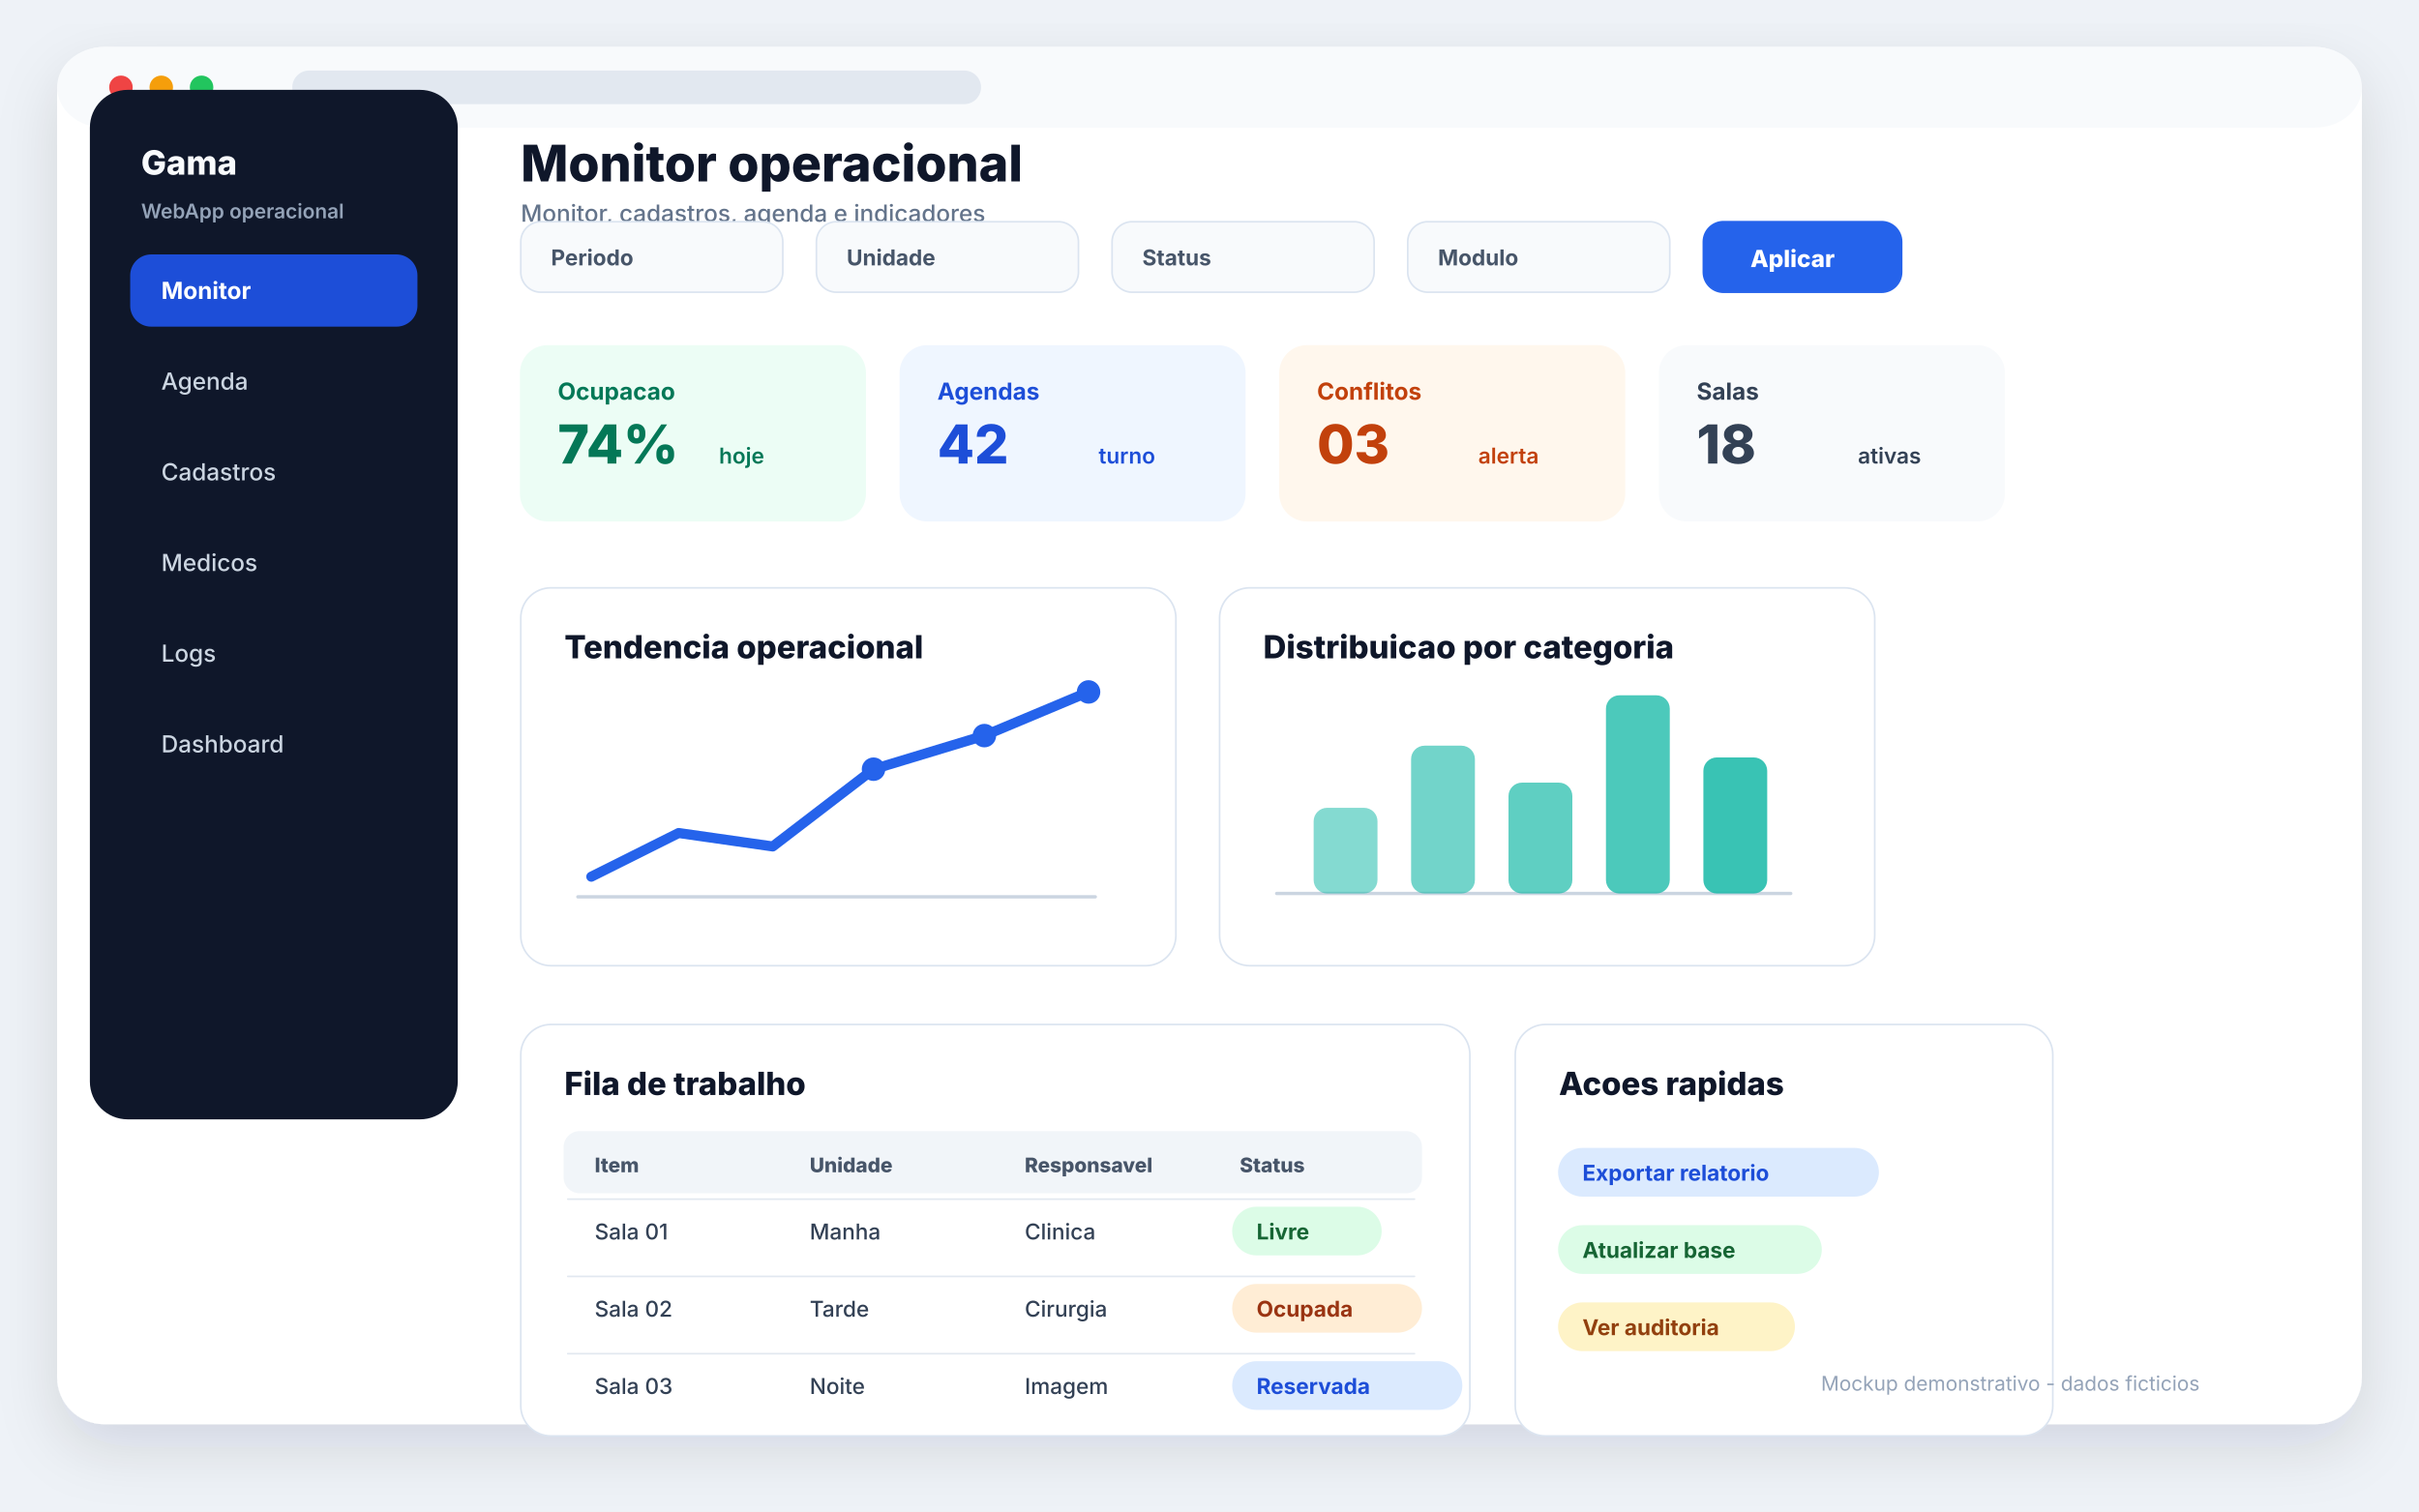
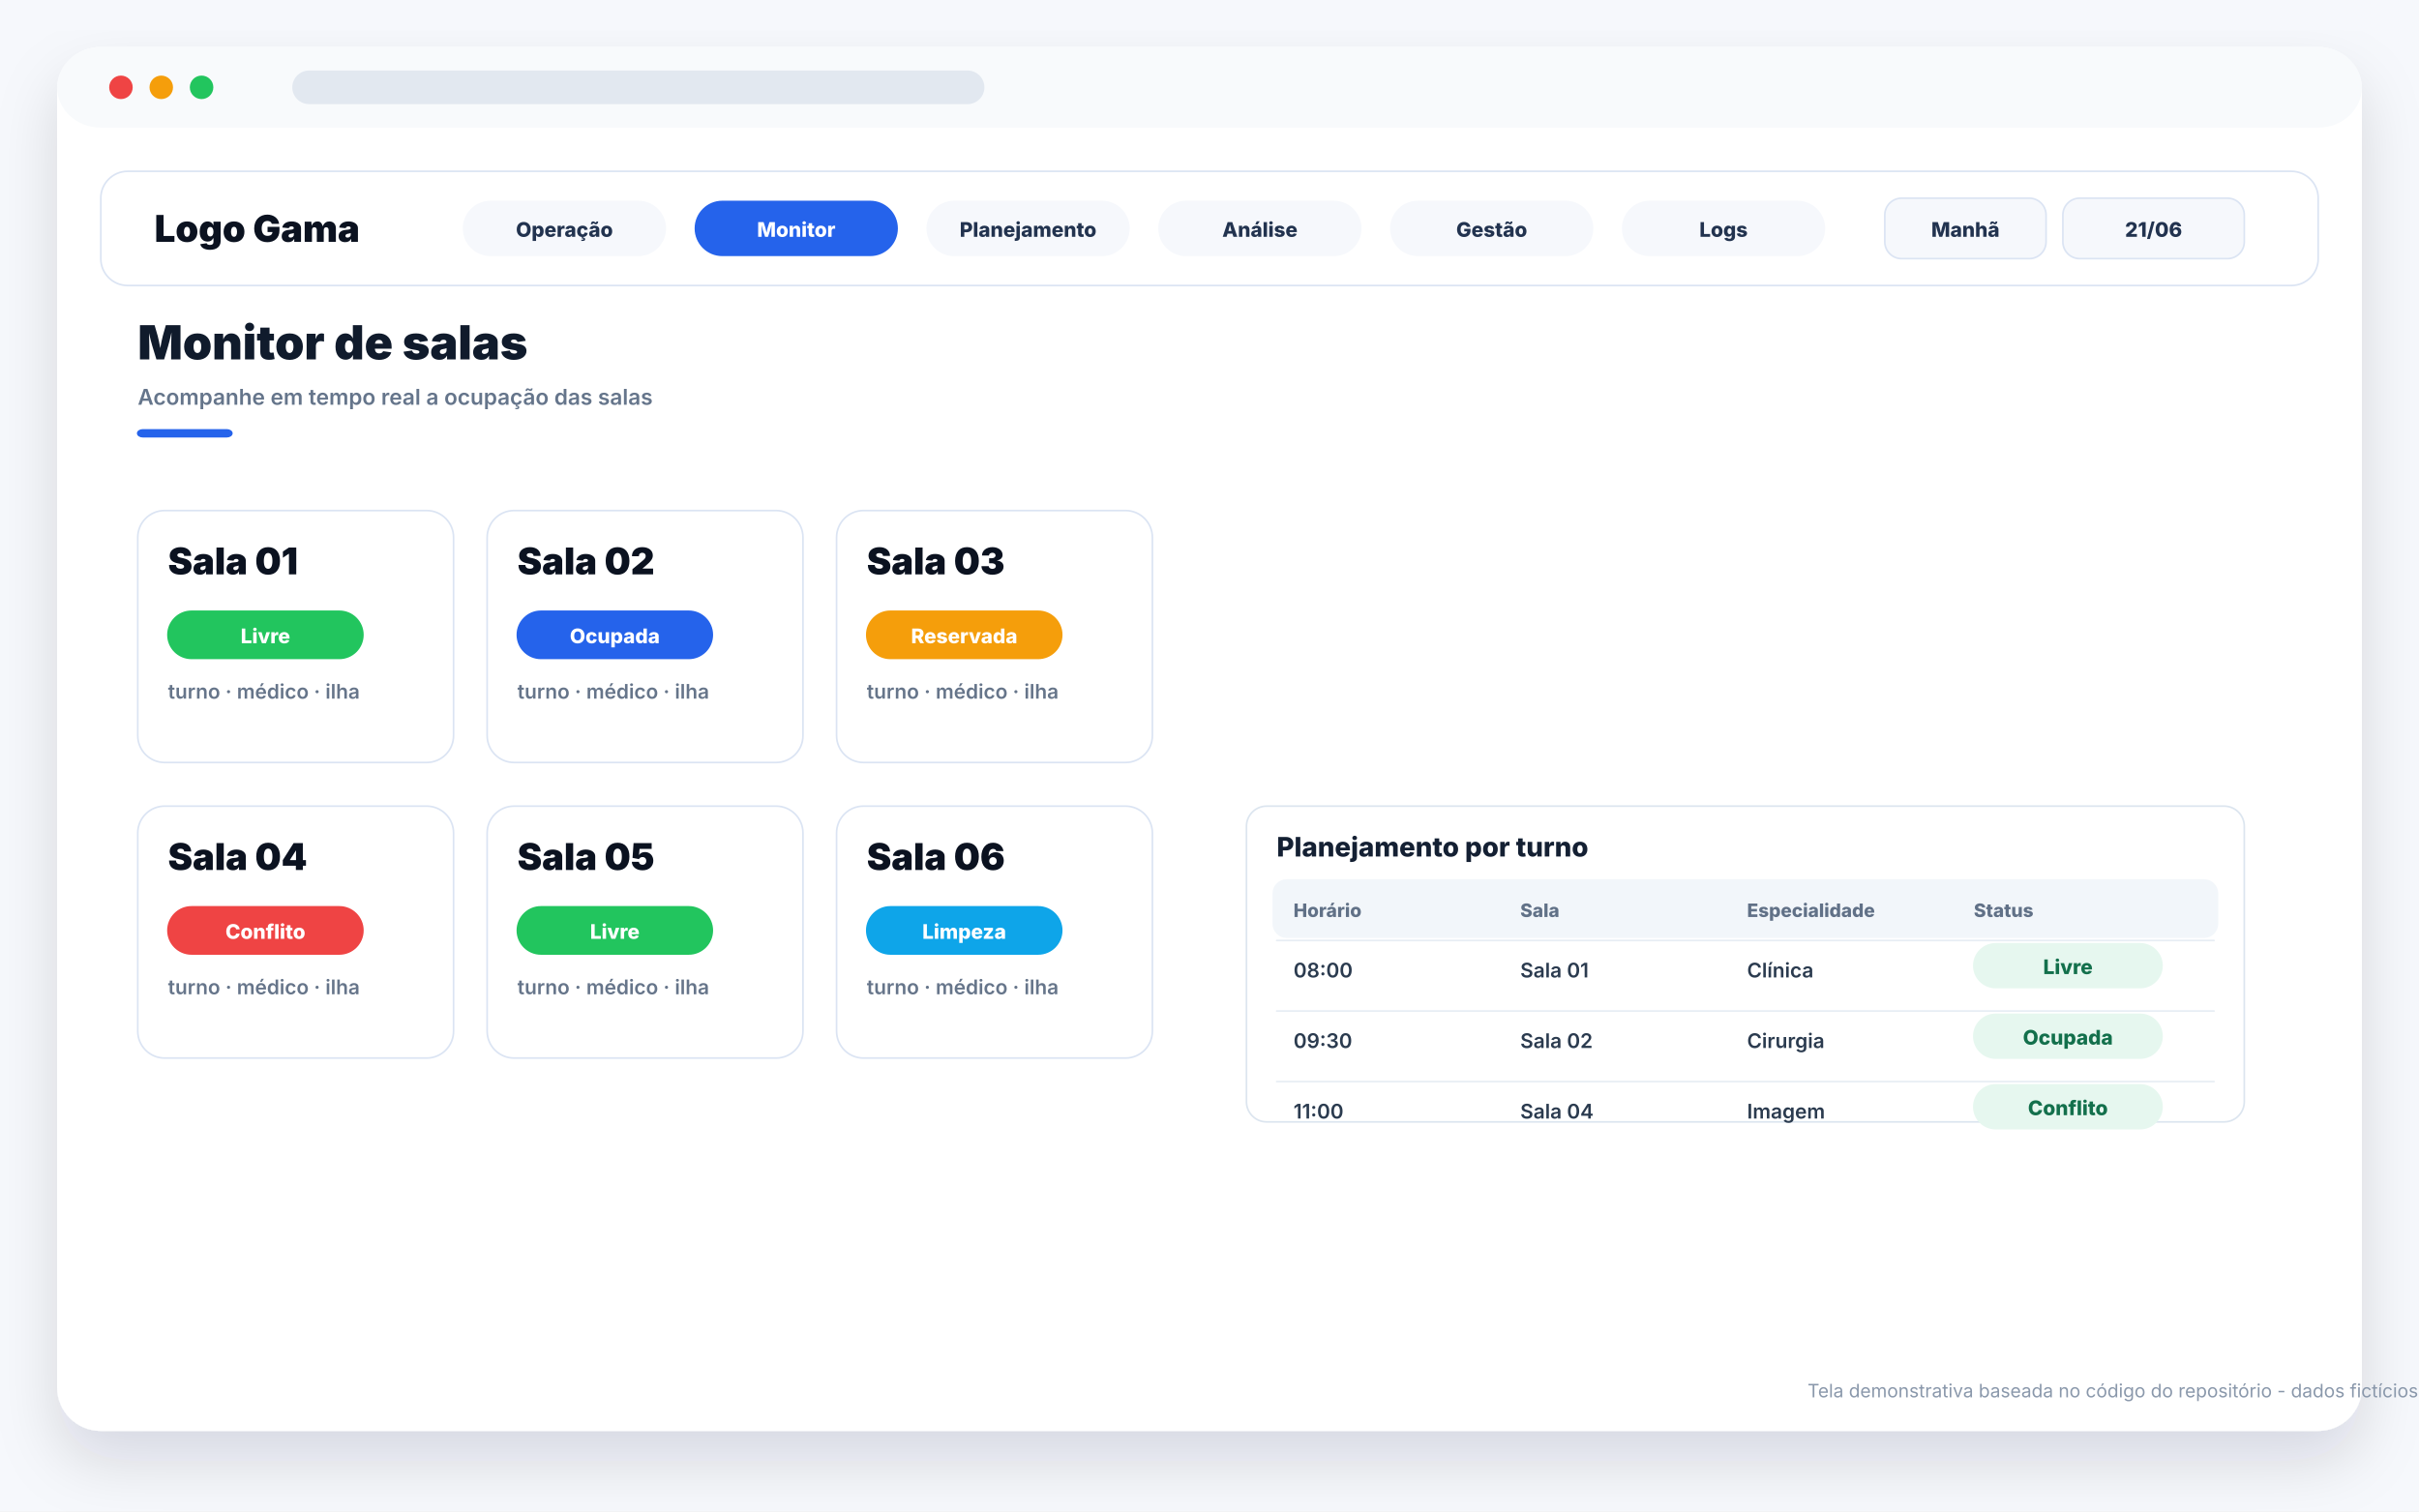
- <svg xmlns="http://www.w3.org/2000/svg" width="1440" height="900" viewBox="0 0 1440 900" role="img" aria-labelledby="title desc">
+ <svg xmlns="http://www.w3.org/2000/svg" width="1440" height="900" viewBox="0 0 1440 900" role="img">
  <defs>
-     <filter id="shadow" x="-20%" y="-20%" width="140%" height="140%">
-       <feDropShadow dx="0" dy="14" stdDeviation="18" flood-color="#0f172a" flood-opacity=".12" />
+     <filter id="shadow" x="-15%" y="-15%" width="130%" height="130%">
+       <feDropShadow dx="0" dy="18" stdDeviation="18" flood-color="#0f172a" flood-opacity=".13" />
    </filter>
+     <style>.ui{font-family:Inter,Segoe UI,Arial,sans-serif;letter-spacing:0}</style>
  </defs>
-   <rect width="1440" height="900" fill="#eef2f7" />
-   <rect x="34" y="28" width="1372" height="820" rx="28" fill="#ffffff" filter="url(#shadow)" />
-   <rect x="34" y="28" width="1372" height="48" rx="28" fill="#f8fafc" />
+   <rect width="1440" height="900" fill="#f6f8fc" />
+   <rect x="34" y="28" width="1372" height="824" rx="26" fill="#ffffff" filter="url(#shadow)" />
+   <rect x="34" y="28" width="1372" height="48" rx="26" fill="#f8fafc" />
  <circle cx="72" cy="52" r="7" fill="#ef4444" />
  <circle cx="96" cy="52" r="7" fill="#f59e0b" />
  <circle cx="120" cy="52" r="7" fill="#22c55e" />
-   <rect x="174" y="42" width="410" height="20" rx="10" fill="#e2e8f0" />
-   <rect x="54" y="54" width="218" height="612" rx="22" fill="#0f172a" stroke="#0f172a" />
-   <text x="84" y="104" font-family="Inter, Segoe UI, Arial, sans-serif" font-size="20" font-weight="800" fill="#f8fafc">Gama</text>
-   <text x="84" y="130" font-family="Inter, Segoe UI, Arial, sans-serif" font-size="12" font-weight="600" fill="#94a3b8">WebApp operacional</text>
-   <rect x="78" y="152" width="170" height="42" rx="12" fill="#1d4ed8" stroke="#1d4ed8" />
-   <text x="96" y="178" font-family="Inter, Segoe UI, Arial, sans-serif" font-size="14" font-weight="650" fill="#ffffff">Monitor</text>
-   <text x="96" y="232" font-family="Inter, Segoe UI, Arial, sans-serif" font-size="14" font-weight="500" fill="#cbd5e1">Agenda</text>
-   <text x="96" y="286" font-family="Inter, Segoe UI, Arial, sans-serif" font-size="14" font-weight="500" fill="#cbd5e1">Cadastros</text>
-   <text x="96" y="340" font-family="Inter, Segoe UI, Arial, sans-serif" font-size="14" font-weight="500" fill="#cbd5e1">Medicos</text>
-   <text x="96" y="394" font-family="Inter, Segoe UI, Arial, sans-serif" font-size="14" font-weight="500" fill="#cbd5e1">Logs</text>
-   <text x="96" y="448" font-family="Inter, Segoe UI, Arial, sans-serif" font-size="14" font-weight="500" fill="#cbd5e1">Dashboard</text>
-   <text x="310" y="108" font-family="Inter, Segoe UI, Arial, sans-serif" font-size="30" font-weight="800" fill="#0f172a">Monitor operacional</text>
-   <text x="310" y="132" font-family="Inter, Segoe UI, Arial, sans-serif" font-size="14" font-weight="500" fill="#64748b">Monitor, cadastros, agenda e indicadores</text>
-   <rect x="310" y="132" width="156" height="42" rx="12" fill="#f8fafc" stroke="#dbe4f0" />
-   <text x="328" y="158" font-family="Inter, Segoe UI, Arial, sans-serif" font-size="13" font-weight="650" fill="#475569">Periodo</text>
-   <rect x="486" y="132" width="156" height="42" rx="12" fill="#f8fafc" stroke="#dbe4f0" />
-   <text x="504" y="158" font-family="Inter, Segoe UI, Arial, sans-serif" font-size="13" font-weight="650" fill="#475569">Unidade</text>
-   <rect x="662" y="132" width="156" height="42" rx="12" fill="#f8fafc" stroke="#dbe4f0" />
-   <text x="680" y="158" font-family="Inter, Segoe UI, Arial, sans-serif" font-size="13" font-weight="650" fill="#475569">Status</text>
-   <rect x="838" y="132" width="156" height="42" rx="12" fill="#f8fafc" stroke="#dbe4f0" />
-   <text x="856" y="158" font-family="Inter, Segoe UI, Arial, sans-serif" font-size="13" font-weight="650" fill="#475569">Modulo</text>
-   <rect x="1014" y="132" width="118" height="42" rx="12" fill="#2563eb" stroke="#2563eb" />
-   <text x="1042" y="159" font-family="Inter, Segoe UI, Arial, sans-serif" font-size="14" font-weight="800" fill="#fff">Aplicar</text>
-   <rect x="310" y="206" width="205" height="104" rx="16" fill="#ecfdf5" stroke="#ecfdf5" />
-   <text x="332" y="238" font-family="Inter, Segoe UI, Arial, sans-serif" font-size="14" font-weight="700" fill="#047857">Ocupacao</text>
-   <text x="332" y="276" font-family="Inter, Segoe UI, Arial, sans-serif" font-size="32" font-weight="800" fill="#047857">74%</text>
-   <text x="428" y="276" font-family="Inter, Segoe UI, Arial, sans-serif" font-size="13" font-weight="600" fill="#047857">hoje</text>
-   <rect x="536" y="206" width="205" height="104" rx="16" fill="#eff6ff" stroke="#eff6ff" />
-   <text x="558" y="238" font-family="Inter, Segoe UI, Arial, sans-serif" font-size="14" font-weight="700" fill="#1d4ed8">Agendas</text>
-   <text x="558" y="276" font-family="Inter, Segoe UI, Arial, sans-serif" font-size="32" font-weight="800" fill="#1d4ed8">42</text>
-   <text x="654" y="276" font-family="Inter, Segoe UI, Arial, sans-serif" font-size="13" font-weight="600" fill="#1d4ed8">turno</text>
-   <rect x="762" y="206" width="205" height="104" rx="16" fill="#fff7ed" stroke="#fff7ed" />
-   <text x="784" y="238" font-family="Inter, Segoe UI, Arial, sans-serif" font-size="14" font-weight="700" fill="#c2410c">Conflitos</text>
-   <text x="784" y="276" font-family="Inter, Segoe UI, Arial, sans-serif" font-size="32" font-weight="800" fill="#c2410c">03</text>
-   <text x="880" y="276" font-family="Inter, Segoe UI, Arial, sans-serif" font-size="13" font-weight="600" fill="#c2410c">alerta</text>
-   <rect x="988" y="206" width="205" height="104" rx="16" fill="#f8fafc" stroke="#f8fafc" />
-   <text x="1010" y="238" font-family="Inter, Segoe UI, Arial, sans-serif" font-size="14" font-weight="700" fill="#334155">Salas</text>
-   <text x="1010" y="276" font-family="Inter, Segoe UI, Arial, sans-serif" font-size="32" font-weight="800" fill="#334155">18</text>
-   <text x="1106" y="276" font-family="Inter, Segoe UI, Arial, sans-serif" font-size="13" font-weight="600" fill="#334155">ativas</text>
-   <rect x="310" y="350" width="390" height="225" rx="18" fill="#ffffff" stroke="#dbe4f0" />
-   <text x="336" y="392" font-family="Inter, Segoe UI, Arial, sans-serif" font-size="19" font-weight="800" fill="#0f172a">Tendencia operacional</text>
-   <line x1="344" y1="534" x2="652" y2="534" stroke="#cbd5e1" stroke-width="2" stroke-linecap="round" />
-   <polyline points="352,522 404,496 460,504 520,458 586,438 648,412" fill="none" stroke="#2563eb" stroke-width="6" stroke-linecap="round" stroke-linejoin="round" />
-   <circle cx="520" cy="458" r="7" fill="#2563eb" />
-   <circle cx="586" cy="438" r="7" fill="#2563eb" />
-   <circle cx="648" cy="412" r="7" fill="#2563eb" />
-   <rect x="726" y="350" width="390" height="225" rx="18" fill="#ffffff" stroke="#dbe4f0" />
-   <text x="752" y="392" font-family="Inter, Segoe UI, Arial, sans-serif" font-size="19" font-weight="800" fill="#0f172a">Distribuicao por categoria</text>
-   <line x1="760" y1="532" x2="1066" y2="532" stroke="#cbd5e1" stroke-width="2" stroke-linecap="round" />
-   <rect x="782" y="481" width="38" height="51" rx="8" fill="#14b8a6" opacity="0.52" />
-   <rect x="840" y="444" width="38" height="88" rx="8" fill="#14b8a6" opacity="0.60" />
-   <rect x="898" y="466" width="38" height="66" rx="8" fill="#14b8a6" opacity="0.68" />
-   <rect x="956" y="414" width="38" height="118" rx="8" fill="#14b8a6" opacity="0.76" />
-   <rect x="1014" y="451" width="38" height="81" rx="8" fill="#14b8a6" opacity="0.84" />
-   <rect x="310" y="610" width="565" height="245" rx="18" fill="#ffffff" stroke="#dbe4f0" />
-   <text x="336" y="652" font-family="Inter, Segoe UI, Arial, sans-serif" font-size="19" font-weight="800" fill="#0f172a">Fila de trabalho</text>
-   <rect x="336" y="674" width="510" height="36" rx="9" fill="#f1f5f9" stroke="#f1f5f9" />
-   <text x="354" y="698" font-family="Inter, Segoe UI, Arial, sans-serif" font-size="12" font-weight="800" fill="#475569">Item</text>
-   <text x="482" y="698" font-family="Inter, Segoe UI, Arial, sans-serif" font-size="12" font-weight="800" fill="#475569">Unidade</text>
-   <text x="610" y="698" font-family="Inter, Segoe UI, Arial, sans-serif" font-size="12" font-weight="800" fill="#475569">Responsavel</text>
-   <text x="738" y="698" font-family="Inter, Segoe UI, Arial, sans-serif" font-size="12" font-weight="800" fill="#475569">Status</text>
-   <line x1="338" y1="714" x2="842" y2="714" stroke="#e2e8f0" stroke-width="1" stroke-linecap="round" />
-   <text x="354" y="738" font-family="Inter, Segoe UI, Arial, sans-serif" font-size="13" font-weight="550" fill="#334155">Sala 01</text>
-   <text x="482" y="738" font-family="Inter, Segoe UI, Arial, sans-serif" font-size="13" font-weight="550" fill="#334155">Manha</text>
-   <text x="610" y="738" font-family="Inter, Segoe UI, Arial, sans-serif" font-size="13" font-weight="550" fill="#334155">Clinica</text>
-   <rect x="734" y="719" width="88" height="28" rx="14" fill="#dcfce7" stroke="#dcfce7" />
-   <text x="748" y="738" font-family="Inter, Segoe UI, Arial, sans-serif" font-size="13" font-weight="700" fill="#166534">Livre</text>
-   <line x1="338" y1="760" x2="842" y2="760" stroke="#e2e8f0" stroke-width="1" stroke-linecap="round" />
-   <text x="354" y="784" font-family="Inter, Segoe UI, Arial, sans-serif" font-size="13" font-weight="550" fill="#334155">Sala 02</text>
-   <text x="482" y="784" font-family="Inter, Segoe UI, Arial, sans-serif" font-size="13" font-weight="550" fill="#334155">Tarde</text>
-   <text x="610" y="784" font-family="Inter, Segoe UI, Arial, sans-serif" font-size="13" font-weight="550" fill="#334155">Cirurgia</text>
-   <rect x="734" y="765" width="112" height="28" rx="14" fill="#ffedd5" stroke="#ffedd5" />
-   <text x="748" y="784" font-family="Inter, Segoe UI, Arial, sans-serif" font-size="13" font-weight="700" fill="#9a3412">Ocupada</text>
-   <line x1="338" y1="806" x2="842" y2="806" stroke="#e2e8f0" stroke-width="1" stroke-linecap="round" />
-   <text x="354" y="830" font-family="Inter, Segoe UI, Arial, sans-serif" font-size="13" font-weight="550" fill="#334155">Sala 03</text>
-   <text x="482" y="830" font-family="Inter, Segoe UI, Arial, sans-serif" font-size="13" font-weight="550" fill="#334155">Noite</text>
-   <text x="610" y="830" font-family="Inter, Segoe UI, Arial, sans-serif" font-size="13" font-weight="550" fill="#334155">Imagem</text>
-   <rect x="734" y="811" width="136" height="28" rx="14" fill="#dbeafe" stroke="#dbeafe" />
-   <text x="748" y="830" font-family="Inter, Segoe UI, Arial, sans-serif" font-size="13" font-weight="700" fill="#1d4ed8">Reservada</text>
-   <rect x="902" y="610" width="320" height="245" rx="18" fill="#ffffff" stroke="#dbe4f0" />
-   <text x="928" y="652" font-family="Inter, Segoe UI, Arial, sans-serif" font-size="19" font-weight="800" fill="#0f172a">Acoes rapidas</text>
-   <rect x="928" y="684" width="190" height="28" rx="14" fill="#dbeafe" stroke="#dbeafe" />
-   <text x="942" y="703" font-family="Inter, Segoe UI, Arial, sans-serif" font-size="13" font-weight="700" fill="#1d4ed8">Exportar relatorio</text>
-   <rect x="928" y="730" width="156" height="28" rx="14" fill="#dcfce7" stroke="#dcfce7" />
-   <text x="942" y="749" font-family="Inter, Segoe UI, Arial, sans-serif" font-size="13" font-weight="700" fill="#166534">Atualizar base</text>
-   <rect x="928" y="776" width="140" height="28" rx="14" fill="#fef3c7" stroke="#fef3c7" />
-   <text x="942" y="795" font-family="Inter, Segoe UI, Arial, sans-serif" font-size="13" font-weight="700" fill="#92400e">Ver auditoria</text>
-   <text x="1084" y="828" font-family="Inter, Segoe UI, Arial, sans-serif" font-size="12" fill="#94a3b8">Mockup demonstrativo - dados ficticios</text>
+   <rect x="174" y="42" width="412" height="20" rx="10" fill="#e2e8f0" />
+   <rect x="60" y="102" width="1320" height="68" rx="16" fill="#ffffff" stroke="#dbe4f3" />
+   <text x="92" y="144" class="ui" font-size="22" font-weight="850" fill="#0b1220">Logo Gama</text>
+   <rect x="276" y="120" width="120" height="32" rx="16" fill="#f6f8fc" stroke="#f6f8fc" />
+   <text x="336" y="141" class="ui" font-size="12" font-weight="800" fill="#22334f" text-anchor="middle">Operação</text>
+   <rect x="414" y="120" width="120" height="32" rx="16" fill="#2563eb" stroke="#2563eb" />
+   <text x="474" y="141" class="ui" font-size="12" font-weight="800" fill="#ffffff" text-anchor="middle">Monitor</text>
+   <rect x="552" y="120" width="120" height="32" rx="16" fill="#f6f8fc" stroke="#f6f8fc" />
+   <text x="612" y="141" class="ui" font-size="12" font-weight="800" fill="#22334f" text-anchor="middle">Planejamento</text>
+   <rect x="690" y="120" width="120" height="32" rx="16" fill="#f6f8fc" stroke="#f6f8fc" />
+   <text x="750" y="141" class="ui" font-size="12" font-weight="800" fill="#22334f" text-anchor="middle">Análise</text>
+   <rect x="828" y="120" width="120" height="32" rx="16" fill="#f6f8fc" stroke="#f6f8fc" />
+   <text x="888" y="141" class="ui" font-size="12" font-weight="800" fill="#22334f" text-anchor="middle">Gestão</text>
+   <rect x="966" y="120" width="120" height="32" rx="16" fill="#f6f8fc" stroke="#f6f8fc" />
+   <text x="1026" y="141" class="ui" font-size="12" font-weight="800" fill="#22334f" text-anchor="middle">Logs</text>
+   <rect x="1122" y="118" width="96" height="36" rx="10" fill="#f6f8fc" stroke="#dbe4f3" />
+   <text x="1170" y="141" class="ui" font-size="12" font-weight="800" fill="#22334f" text-anchor="middle">Manhã</text>
+   <rect x="1228" y="118" width="108" height="36" rx="10" fill="#f6f8fc" stroke="#dbe4f3" />
+   <text x="1282" y="141" class="ui" font-size="12" font-weight="800" fill="#22334f" text-anchor="middle">21/06</text>
+   <text x="82" y="214" class="ui" font-size="28" font-weight="850" fill="#101b2c">Monitor de salas</text>
+   <text x="82" y="241" class="ui" font-size="13" font-weight="600" fill="#65758b">Acompanhe em tempo real a ocupação das salas</text>
+   <rect x="82" y="256" width="56" height="4" rx="3" fill="#2563eb" stroke="#2563eb" />
+   <rect x="82" y="304" width="188" height="150" rx="16" fill="#ffffff" stroke="#dbe4f3" />
+   <text x="100" y="342" class="ui" font-size="22" font-weight="850" fill="#0b1220">Sala 01</text>
+   <rect x="100" y="364" width="116" height="28" rx="14" fill="#22c55e" stroke="#22c55e" />
+   <text x="158" y="383" class="ui" font-size="12" font-weight="800" fill="#ffffff" text-anchor="middle">Livre</text>
+   <text x="100" y="416" class="ui" font-size="12" font-weight="600" fill="#66758a">turno · médico · ilha</text>
+   <rect x="290" y="304" width="188" height="150" rx="16" fill="#ffffff" stroke="#dbe4f3" />
+   <text x="308" y="342" class="ui" font-size="22" font-weight="850" fill="#0b1220">Sala 02</text>
+   <rect x="308" y="364" width="116" height="28" rx="14" fill="#2563eb" stroke="#2563eb" />
+   <text x="366" y="383" class="ui" font-size="12" font-weight="800" fill="#ffffff" text-anchor="middle">Ocupada</text>
+   <text x="308" y="416" class="ui" font-size="12" font-weight="600" fill="#66758a">turno · médico · ilha</text>
+   <rect x="498" y="304" width="188" height="150" rx="16" fill="#ffffff" stroke="#dbe4f3" />
+   <text x="516" y="342" class="ui" font-size="22" font-weight="850" fill="#0b1220">Sala 03</text>
+   <rect x="516" y="364" width="116" height="28" rx="14" fill="#f59e0b" stroke="#f59e0b" />
+   <text x="574" y="383" class="ui" font-size="12" font-weight="800" fill="#ffffff" text-anchor="middle">Reservada</text>
+   <text x="516" y="416" class="ui" font-size="12" font-weight="600" fill="#66758a">turno · médico · ilha</text>
+   <rect x="82" y="480" width="188" height="150" rx="16" fill="#ffffff" stroke="#dbe4f3" />
+   <text x="100" y="518" class="ui" font-size="22" font-weight="850" fill="#0b1220">Sala 04</text>
+   <rect x="100" y="540" width="116" height="28" rx="14" fill="#ef4444" stroke="#ef4444" />
+   <text x="158" y="559" class="ui" font-size="12" font-weight="800" fill="#ffffff" text-anchor="middle">Conflito</text>
+   <text x="100" y="592" class="ui" font-size="12" font-weight="600" fill="#66758a">turno · médico · ilha</text>
+   <rect x="290" y="480" width="188" height="150" rx="16" fill="#ffffff" stroke="#dbe4f3" />
+   <text x="308" y="518" class="ui" font-size="22" font-weight="850" fill="#0b1220">Sala 05</text>
+   <rect x="308" y="540" width="116" height="28" rx="14" fill="#22c55e" stroke="#22c55e" />
+   <text x="366" y="559" class="ui" font-size="12" font-weight="800" fill="#ffffff" text-anchor="middle">Livre</text>
+   <text x="308" y="592" class="ui" font-size="12" font-weight="600" fill="#66758a">turno · médico · ilha</text>
+   <rect x="498" y="480" width="188" height="150" rx="16" fill="#ffffff" stroke="#dbe4f3" />
+   <text x="516" y="518" class="ui" font-size="22" font-weight="850" fill="#0b1220">Sala 06</text>
+   <rect x="516" y="540" width="116" height="28" rx="14" fill="#0ea5e9" stroke="#0ea5e9" />
+   <text x="574" y="559" class="ui" font-size="12" font-weight="800" fill="#ffffff" text-anchor="middle">Limpeza</text>
+   <text x="516" y="592" class="ui" font-size="12" font-weight="600" fill="#66758a">turno · médico · ilha</text>
+   <rect x="742" y="480" width="594" height="188" rx="12" fill="#ffffff" stroke="#dce5ef" />
+   <text x="760" y="510" class="ui" font-size="16" font-weight="800" fill="#142033">Planejamento por turno</text>
+   <rect x="758" y="524" width="562" height="34" rx="8" fill="#f2f6fa" stroke="#f2f6fa" />
+   <text x="770" y="546" class="ui" font-size="11" font-weight="800" fill="#617187">Horário</text>
+   <text x="905" y="546" class="ui" font-size="11" font-weight="800" fill="#617187">Sala</text>
+   <text x="1040" y="546" class="ui" font-size="11" font-weight="800" fill="#617187">Especialidade</text>
+   <text x="1175" y="546" class="ui" font-size="11" font-weight="800" fill="#617187">Status</text>
+   <line x1="760" y1="560" x2="1318" y2="560" stroke="#e7edf4" stroke-width="1" stroke-linecap="round" />
+   <text x="770" y="582" class="ui" font-size="12" font-weight="600" fill="#2b3b4f">08:00</text>
+   <text x="905" y="582" class="ui" font-size="12" font-weight="600" fill="#2b3b4f">Sala 01</text>
+   <text x="1040" y="582" class="ui" font-size="12" font-weight="600" fill="#2b3b4f">Clínica</text>
+   <rect x="1175" y="562" width="112" height="26" rx="13" fill="#e6f7ef" stroke="#e6f7ef" />
+   <text x="1231" y="580" class="ui" font-size="12" font-weight="800" fill="#13704c" text-anchor="middle">Livre</text>
+   <line x1="760" y1="602" x2="1318" y2="602" stroke="#e7edf4" stroke-width="1" stroke-linecap="round" />
+   <text x="770" y="624" class="ui" font-size="12" font-weight="600" fill="#2b3b4f">09:30</text>
+   <text x="905" y="624" class="ui" font-size="12" font-weight="600" fill="#2b3b4f">Sala 02</text>
+   <text x="1040" y="624" class="ui" font-size="12" font-weight="600" fill="#2b3b4f">Cirurgia</text>
+   <rect x="1175" y="604" width="112" height="26" rx="13" fill="#e6f7ef" stroke="#e6f7ef" />
+   <text x="1231" y="622" class="ui" font-size="12" font-weight="800" fill="#13704c" text-anchor="middle">Ocupada</text>
+   <line x1="760" y1="644" x2="1318" y2="644" stroke="#e7edf4" stroke-width="1" stroke-linecap="round" />
+   <text x="770" y="666" class="ui" font-size="12" font-weight="600" fill="#2b3b4f">11:00</text>
+   <text x="905" y="666" class="ui" font-size="12" font-weight="600" fill="#2b3b4f">Sala 04</text>
+   <text x="1040" y="666" class="ui" font-size="12" font-weight="600" fill="#2b3b4f">Imagem</text>
+   <rect x="1175" y="646" width="112" height="26" rx="13" fill="#e6f7ef" stroke="#e6f7ef" />
+   <text x="1231" y="664" class="ui" font-size="12" font-weight="800" fill="#13704c" text-anchor="middle">Conflito</text>
+   <text x="1076" y="832" class="ui" font-size="11" fill="#8a98ab">Tela demonstrativa baseada no código do repositório - dados fictícios</text>
</svg>
